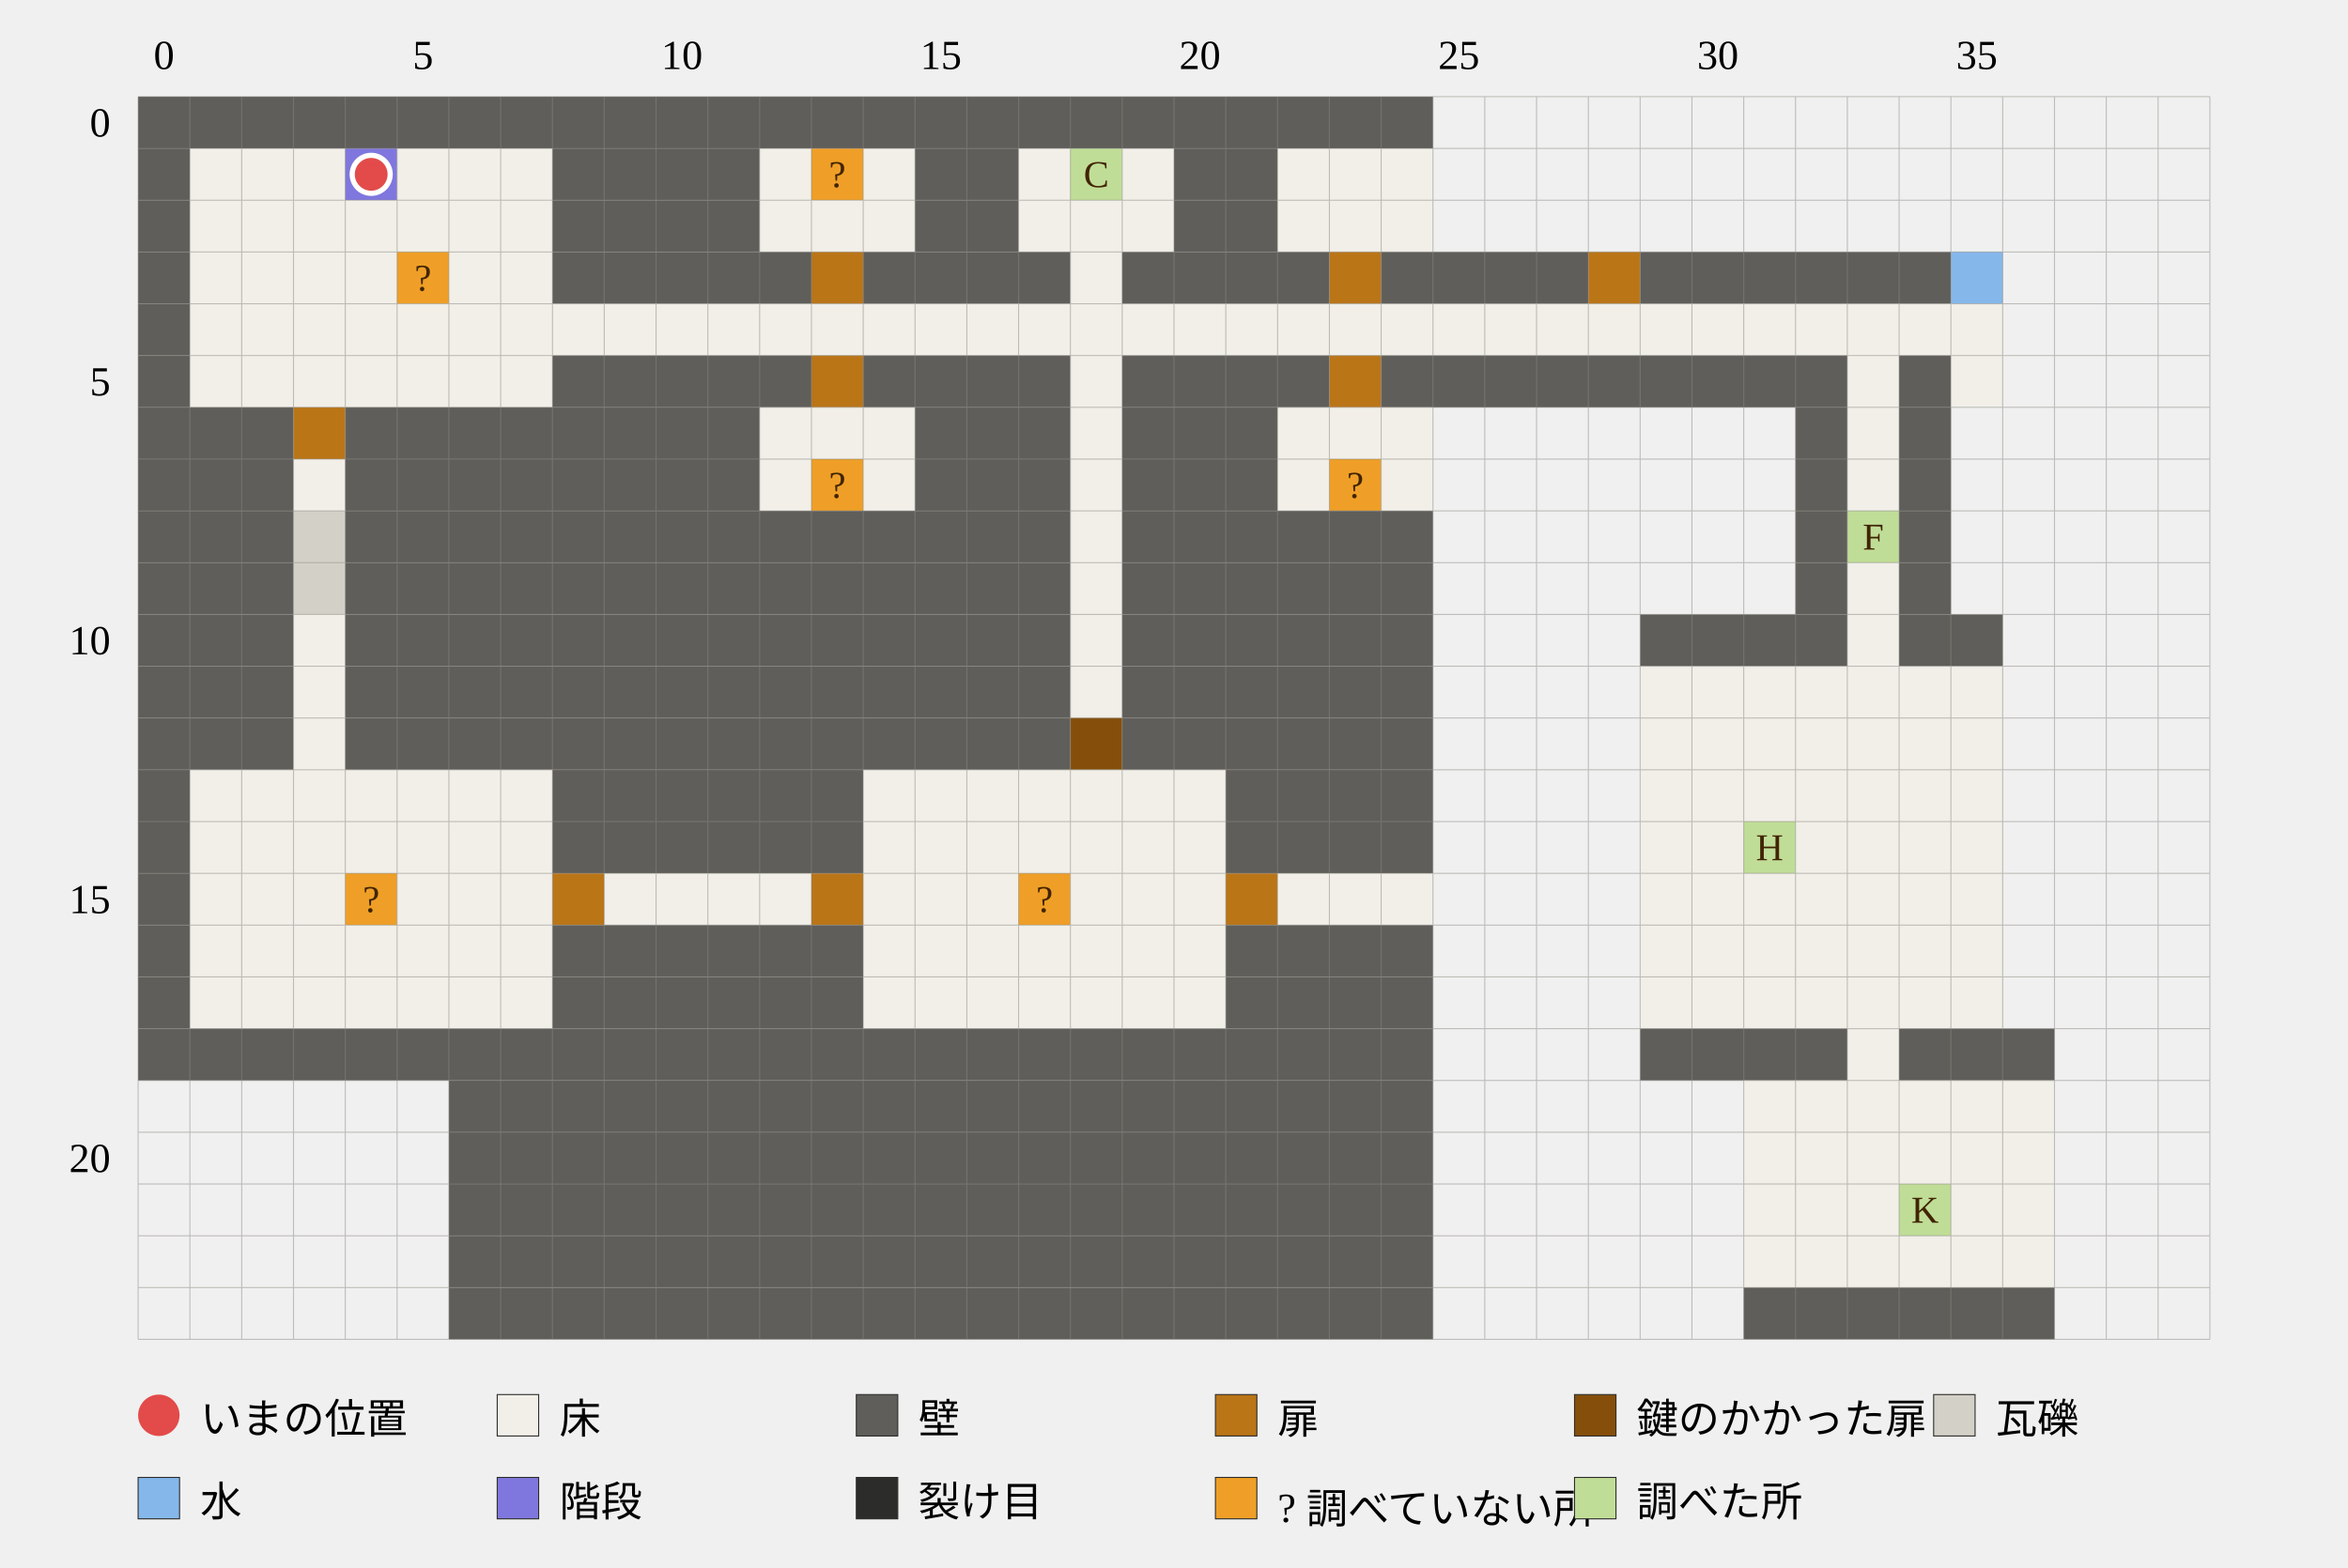
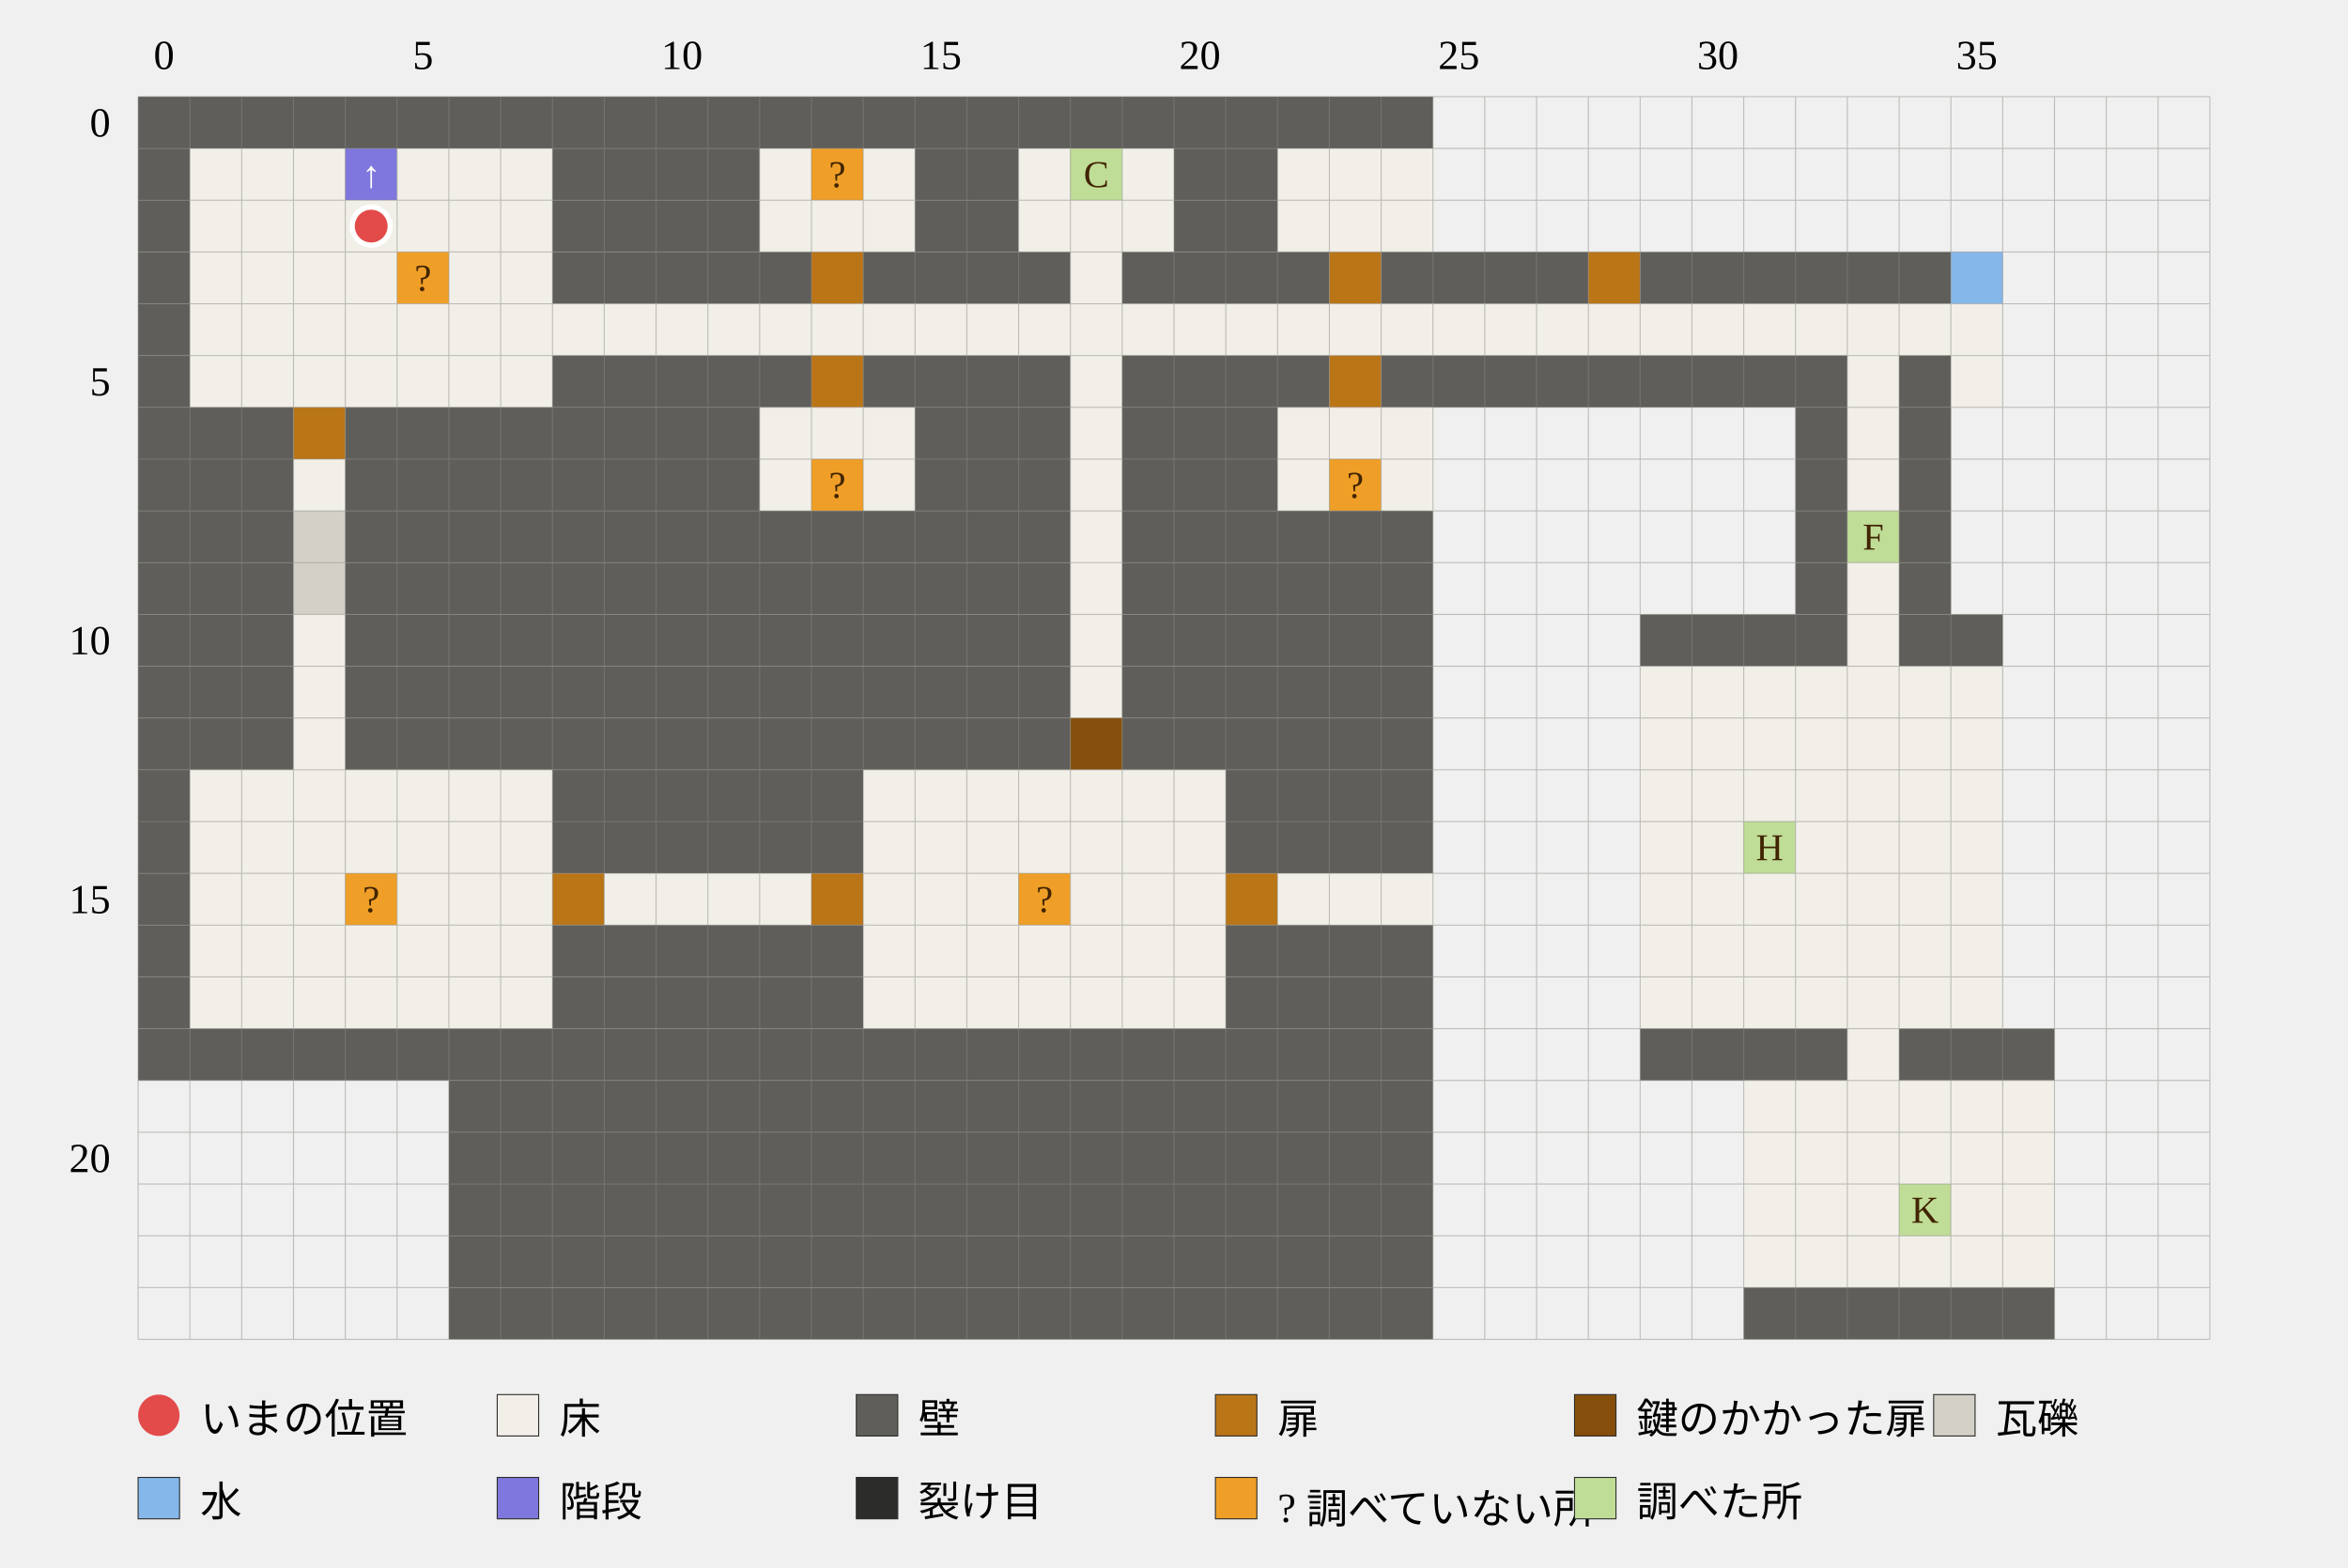
<svg width="100%" viewBox="0 0 680 454" role="img">
  <text class="ts" x="47.5" y="20" text-anchor="middle">0</text>
  <text class="ts" x="122.5" y="20" text-anchor="middle">5</text>
  <text class="ts" x="197.5" y="20" text-anchor="middle">10</text>
  <text class="ts" x="272.5" y="20" text-anchor="middle">15</text>
  <text class="ts" x="347.5" y="20" text-anchor="middle">20</text>
  <text class="ts" x="422.5" y="20" text-anchor="middle">25</text>
  <text class="ts" x="497.5" y="20" text-anchor="middle">30</text>
  <text class="ts" x="572.5" y="20" text-anchor="middle">35</text>
  <text class="ts" x="32" y="35.5" text-anchor="end" dominant-baseline="central">0</text>
  <text class="ts" x="32" y="110.5" text-anchor="end" dominant-baseline="central">5</text>
  <text class="ts" x="32" y="185.5" text-anchor="end" dominant-baseline="central">10</text>
  <text class="ts" x="32" y="260.5" text-anchor="end" dominant-baseline="central">15</text>
  <text class="ts" x="32" y="335.5" text-anchor="end" dominant-baseline="central">20</text>
  <rect x="40" y="28" width="375" height="15" fill="#5F5E5A" />
  <rect x="40" y="43" width="15" height="15" fill="#5F5E5A" />
  <rect x="55" y="43" width="45" height="15" fill="#F1EFE8" />
  <rect x="100" y="43" width="15" height="15" fill="#7F77DD" />
  <rect x="115" y="43" width="45" height="15" fill="#F1EFE8" />
  <rect x="160" y="43" width="60" height="15" fill="#5F5E5A" />
  <rect x="220" y="43" width="15" height="15" fill="#F1EFE8" />
  <rect x="235" y="43" width="15" height="15" fill="#EF9F27" />
  <rect x="250" y="43" width="15" height="15" fill="#F1EFE8" />
  <rect x="265" y="43" width="30" height="15" fill="#5F5E5A" />
  <rect x="295" y="43" width="15" height="15" fill="#F1EFE8" />
  <rect x="310" y="43" width="15" height="15" fill="#C0DD97" />
  <rect x="325" y="43" width="15" height="15" fill="#F1EFE8" />
  <rect x="340" y="43" width="30" height="15" fill="#5F5E5A" />
  <rect x="370" y="43" width="45" height="15" fill="#F1EFE8" />
  <rect x="40" y="58" width="15" height="15" fill="#5F5E5A" />
  <rect x="55" y="58" width="105" height="15" fill="#F1EFE8" />
  <rect x="160" y="58" width="60" height="15" fill="#5F5E5A" />
  <rect x="220" y="58" width="45" height="15" fill="#F1EFE8" />
  <rect x="265" y="58" width="30" height="15" fill="#5F5E5A" />
  <rect x="295" y="58" width="45" height="15" fill="#F1EFE8" />
  <rect x="340" y="58" width="30" height="15" fill="#5F5E5A" />
  <rect x="370" y="58" width="45" height="15" fill="#F1EFE8" />
  <rect x="40" y="73" width="15" height="15" fill="#5F5E5A" />
  <rect x="55" y="73" width="60" height="15" fill="#F1EFE8" />
  <rect x="115" y="73" width="15" height="15" fill="#EF9F27" />
  <rect x="130" y="73" width="30" height="15" fill="#F1EFE8" />
  <rect x="160" y="73" width="75" height="15" fill="#5F5E5A" />
  <rect x="235" y="73" width="15" height="15" fill="#BA7517" />
  <rect x="250" y="73" width="60" height="15" fill="#5F5E5A" />
  <rect x="310" y="73" width="15" height="15" fill="#F1EFE8" />
  <rect x="325" y="73" width="60" height="15" fill="#5F5E5A" />
  <rect x="385" y="73" width="15" height="15" fill="#BA7517" />
  <rect x="400" y="73" width="60" height="15" fill="#5F5E5A" />
  <rect x="460" y="73" width="15" height="15" fill="#BA7517" />
  <rect x="475" y="73" width="90" height="15" fill="#5F5E5A" />
  <rect x="565" y="73" width="15" height="15" fill="#85B7EB" />
  <rect x="40" y="88" width="15" height="15" fill="#5F5E5A" />
  <rect x="55" y="88" width="525" height="15" fill="#F1EFE8" />
  <rect x="40" y="103" width="15" height="15" fill="#5F5E5A" />
  <rect x="55" y="103" width="105" height="15" fill="#F1EFE8" />
  <rect x="160" y="103" width="75" height="15" fill="#5F5E5A" />
  <rect x="235" y="103" width="15" height="15" fill="#BA7517" />
  <rect x="250" y="103" width="60" height="15" fill="#5F5E5A" />
  <rect x="310" y="103" width="15" height="15" fill="#F1EFE8" />
  <rect x="325" y="103" width="60" height="15" fill="#5F5E5A" />
  <rect x="385" y="103" width="15" height="15" fill="#BA7517" />
  <rect x="400" y="103" width="135" height="15" fill="#5F5E5A" />
  <rect x="535" y="103" width="15" height="15" fill="#F1EFE8" />
  <rect x="550" y="103" width="15" height="15" fill="#5F5E5A" />
  <rect x="565" y="103" width="15" height="15" fill="#F1EFE8" />
  <rect x="40" y="118" width="45" height="15" fill="#5F5E5A" />
  <rect x="85" y="118" width="15" height="15" fill="#BA7517" />
  <rect x="100" y="118" width="120" height="15" fill="#5F5E5A" />
  <rect x="220" y="118" width="45" height="15" fill="#F1EFE8" />
  <rect x="265" y="118" width="45" height="15" fill="#5F5E5A" />
  <rect x="310" y="118" width="15" height="15" fill="#F1EFE8" />
  <rect x="325" y="118" width="45" height="15" fill="#5F5E5A" />
  <rect x="370" y="118" width="45" height="15" fill="#F1EFE8" />
  <rect x="520" y="118" width="15" height="15" fill="#5F5E5A" />
  <rect x="535" y="118" width="15" height="15" fill="#F1EFE8" />
  <rect x="550" y="118" width="15" height="15" fill="#5F5E5A" />
  <rect x="40" y="133" width="45" height="15" fill="#5F5E5A" />
  <rect x="85" y="133" width="15" height="15" fill="#F1EFE8" />
  <rect x="100" y="133" width="120" height="15" fill="#5F5E5A" />
  <rect x="220" y="133" width="15" height="15" fill="#F1EFE8" />
  <rect x="235" y="133" width="15" height="15" fill="#EF9F27" />
  <rect x="250" y="133" width="15" height="15" fill="#F1EFE8" />
  <rect x="265" y="133" width="45" height="15" fill="#5F5E5A" />
  <rect x="310" y="133" width="15" height="15" fill="#F1EFE8" />
  <rect x="325" y="133" width="45" height="15" fill="#5F5E5A" />
  <rect x="370" y="133" width="15" height="15" fill="#F1EFE8" />
  <rect x="385" y="133" width="15" height="15" fill="#EF9F27" />
  <rect x="400" y="133" width="15" height="15" fill="#F1EFE8" />
  <rect x="520" y="133" width="15" height="15" fill="#5F5E5A" />
  <rect x="535" y="133" width="15" height="15" fill="#F1EFE8" />
  <rect x="550" y="133" width="15" height="15" fill="#5F5E5A" />
  <rect x="40" y="148" width="45" height="15" fill="#5F5E5A" />
  <rect x="85" y="148" width="15" height="15" fill="#D3D1C7" />
  <rect x="100" y="148" width="210" height="15" fill="#5F5E5A" />
  <rect x="310" y="148" width="15" height="15" fill="#F1EFE8" />
  <rect x="325" y="148" width="90" height="15" fill="#5F5E5A" />
  <rect x="520" y="148" width="15" height="15" fill="#5F5E5A" />
  <rect x="535" y="148" width="15" height="15" fill="#C0DD97" />
  <rect x="550" y="148" width="15" height="15" fill="#5F5E5A" />
  <rect x="40" y="163" width="45" height="15" fill="#5F5E5A" />
  <rect x="85" y="163" width="15" height="15" fill="#D3D1C7" />
  <rect x="100" y="163" width="210" height="15" fill="#5F5E5A" />
  <rect x="310" y="163" width="15" height="15" fill="#F1EFE8" />
  <rect x="325" y="163" width="90" height="15" fill="#5F5E5A" />
  <rect x="520" y="163" width="15" height="15" fill="#5F5E5A" />
  <rect x="535" y="163" width="15" height="15" fill="#F1EFE8" />
  <rect x="550" y="163" width="15" height="15" fill="#5F5E5A" />
  <rect x="40" y="178" width="45" height="15" fill="#5F5E5A" />
  <rect x="85" y="178" width="15" height="15" fill="#F1EFE8" />
  <rect x="100" y="178" width="210" height="15" fill="#5F5E5A" />
  <rect x="310" y="178" width="15" height="15" fill="#F1EFE8" />
  <rect x="325" y="178" width="90" height="15" fill="#5F5E5A" />
  <rect x="475" y="178" width="60" height="15" fill="#5F5E5A" />
  <rect x="535" y="178" width="15" height="15" fill="#F1EFE8" />
  <rect x="550" y="178" width="30" height="15" fill="#5F5E5A" />
  <rect x="40" y="193" width="45" height="15" fill="#5F5E5A" />
  <rect x="85" y="193" width="15" height="15" fill="#F1EFE8" />
  <rect x="100" y="193" width="210" height="15" fill="#5F5E5A" />
  <rect x="310" y="193" width="15" height="15" fill="#F1EFE8" />
  <rect x="325" y="193" width="90" height="15" fill="#5F5E5A" />
  <rect x="475" y="193" width="105" height="15" fill="#F1EFE8" />
  <rect x="40" y="208" width="45" height="15" fill="#5F5E5A" />
  <rect x="85" y="208" width="15" height="15" fill="#F1EFE8" />
  <rect x="100" y="208" width="210" height="15" fill="#5F5E5A" />
  <rect x="310" y="208" width="15" height="15" fill="#854F0B" />
  <rect x="325" y="208" width="90" height="15" fill="#5F5E5A" />
  <rect x="475" y="208" width="105" height="15" fill="#F1EFE8" />
  <rect x="40" y="223" width="15" height="15" fill="#5F5E5A" />
  <rect x="55" y="223" width="105" height="15" fill="#F1EFE8" />
  <rect x="160" y="223" width="90" height="15" fill="#5F5E5A" />
  <rect x="250" y="223" width="105" height="15" fill="#F1EFE8" />
  <rect x="355" y="223" width="60" height="15" fill="#5F5E5A" />
  <rect x="475" y="223" width="105" height="15" fill="#F1EFE8" />
  <rect x="40" y="238" width="15" height="15" fill="#5F5E5A" />
  <rect x="55" y="238" width="105" height="15" fill="#F1EFE8" />
  <rect x="160" y="238" width="90" height="15" fill="#5F5E5A" />
  <rect x="250" y="238" width="105" height="15" fill="#F1EFE8" />
  <rect x="355" y="238" width="60" height="15" fill="#5F5E5A" />
  <rect x="475" y="238" width="30" height="15" fill="#F1EFE8" />
  <rect x="505" y="238" width="15" height="15" fill="#C0DD97" />
  <rect x="520" y="238" width="60" height="15" fill="#F1EFE8" />
  <rect x="40" y="253" width="15" height="15" fill="#5F5E5A" />
  <rect x="55" y="253" width="45" height="15" fill="#F1EFE8" />
  <rect x="100" y="253" width="15" height="15" fill="#EF9F27" />
  <rect x="115" y="253" width="45" height="15" fill="#F1EFE8" />
  <rect x="160" y="253" width="15" height="15" fill="#BA7517" />
  <rect x="175" y="253" width="60" height="15" fill="#F1EFE8" />
  <rect x="235" y="253" width="15" height="15" fill="#BA7517" />
  <rect x="250" y="253" width="45" height="15" fill="#F1EFE8" />
  <rect x="295" y="253" width="15" height="15" fill="#EF9F27" />
  <rect x="310" y="253" width="45" height="15" fill="#F1EFE8" />
  <rect x="355" y="253" width="15" height="15" fill="#BA7517" />
  <rect x="370" y="253" width="45" height="15" fill="#F1EFE8" />
  <rect x="475" y="253" width="105" height="15" fill="#F1EFE8" />
  <rect x="40" y="268" width="15" height="15" fill="#5F5E5A" />
  <rect x="55" y="268" width="105" height="15" fill="#F1EFE8" />
  <rect x="160" y="268" width="90" height="15" fill="#5F5E5A" />
  <rect x="250" y="268" width="105" height="15" fill="#F1EFE8" />
  <rect x="355" y="268" width="60" height="15" fill="#5F5E5A" />
  <rect x="475" y="268" width="105" height="15" fill="#F1EFE8" />
  <rect x="40" y="283" width="15" height="15" fill="#5F5E5A" />
  <rect x="55" y="283" width="105" height="15" fill="#F1EFE8" />
  <rect x="160" y="283" width="90" height="15" fill="#5F5E5A" />
  <rect x="250" y="283" width="105" height="15" fill="#F1EFE8" />
  <rect x="355" y="283" width="60" height="15" fill="#5F5E5A" />
  <rect x="475" y="283" width="105" height="15" fill="#F1EFE8" />
  <rect x="40" y="298" width="375" height="15" fill="#5F5E5A" />
  <rect x="475" y="298" width="60" height="15" fill="#5F5E5A" />
  <rect x="535" y="298" width="15" height="15" fill="#F1EFE8" />
  <rect x="550" y="298" width="45" height="15" fill="#5F5E5A" />
  <rect x="130" y="313" width="285" height="15" fill="#5F5E5A" />
  <rect x="505" y="313" width="90" height="15" fill="#F1EFE8" />
  <rect x="130" y="328" width="285" height="15" fill="#5F5E5A" />
  <rect x="505" y="328" width="90" height="15" fill="#F1EFE8" />
  <rect x="130" y="343" width="285" height="15" fill="#5F5E5A" />
  <rect x="505" y="343" width="45" height="15" fill="#F1EFE8" />
  <rect x="550" y="343" width="15" height="15" fill="#C0DD97" />
  <rect x="565" y="343" width="30" height="15" fill="#F1EFE8" />
  <rect x="130" y="358" width="285" height="15" fill="#5F5E5A" />
  <rect x="505" y="358" width="90" height="15" fill="#F1EFE8" />
  <rect x="130" y="373" width="285" height="15" fill="#5F5E5A" />
  <rect x="505" y="373" width="90" height="15" fill="#5F5E5A" />
  <path d="M40 28V388M55 28V388M70 28V388M85 28V388M100 28V388M115 28V388M130 28V388M145 28V388M160 28V388M175 28V388M190 28V388M205 28V388M220 28V388M235 28V388M250 28V388M265 28V388M280 28V388M295 28V388M310 28V388M325 28V388M340 28V388M355 28V388M370 28V388M385 28V388M400 28V388M415 28V388M430 28V388M445 28V388M460 28V388M475 28V388M490 28V388M505 28V388M520 28V388M535 28V388M550 28V388M565 28V388M580 28V388M595 28V388M610 28V388M625 28V388M640 28V388M40 28H640M40 43H640M40 58H640M40 73H640M40 88H640M40 103H640M40 118H640M40 133H640M40 148H640M40 163H640M40 178H640M40 193H640M40 208H640M40 223H640M40 238H640M40 253H640M40 268H640M40 283H640M40 298H640M40 313H640M40 328H640M40 343H640M40 358H640M40 373H640M40 388H640" stroke="#888780" stroke-width="0.3" fill="none" opacity="0.5" />
  <text class="th" x="107.5" y="50.5" text-anchor="middle" dominant-baseline="central" style="fill:#FFFFFF;font-size:11px">↑</text>
  <text class="th" x="242.5" y="50.5" text-anchor="middle" dominant-baseline="central" style="fill:#412402;font-size:11px">?</text>
  <text class="th" x="317.5" y="50.5" text-anchor="middle" dominant-baseline="central" style="fill:#412402;font-size:11px">C</text>
  <text class="th" x="122.5" y="80.5" text-anchor="middle" dominant-baseline="central" style="fill:#412402;font-size:11px">?</text>
  <text class="th" x="242.5" y="140.5" text-anchor="middle" dominant-baseline="central" style="fill:#412402;font-size:11px">?</text>
  <text class="th" x="392.5" y="140.5" text-anchor="middle" dominant-baseline="central" style="fill:#412402;font-size:11px">?</text>
  <text class="th" x="542.5" y="155.5" text-anchor="middle" dominant-baseline="central" style="fill:#412402;font-size:11px">F</text>
  <text class="th" x="512.5" y="245.5" text-anchor="middle" dominant-baseline="central" style="fill:#412402;font-size:11px">H</text>
  <text class="th" x="107.5" y="260.5" text-anchor="middle" dominant-baseline="central" style="fill:#412402;font-size:11px">?</text>
  <text class="th" x="302.5" y="260.5" text-anchor="middle" dominant-baseline="central" style="fill:#412402;font-size:11px">?</text>
  <text class="th" x="557.5" y="350.5" text-anchor="middle" dominant-baseline="central" style="fill:#412402;font-size:11px">K</text>
-   <circle cx="107.5" cy="50.5" r="5.5" fill="#E24B4A" stroke="#FFFFFF" stroke-width="1.5" />
+   <circle cx="107.5" cy="65.5" r="5.5" fill="#E24B4A" stroke="#FFFFFF" stroke-width="1.5" />
  <circle cx="46" cy="410" r="6" fill="#E24B4A" />
  <text class="ts" x="58" y="410" dominant-baseline="central">いまの位置</text>
  <rect x="144" y="404" width="12" height="12" fill="#F1EFE8" stroke="#2C2C2A" stroke-width="0.3" />
  <text class="ts" x="162" y="410" dominant-baseline="central">床</text>
  <rect x="248" y="404" width="12" height="12" fill="#5F5E5A" stroke="#2C2C2A" stroke-width="0.3" />
  <text class="ts" x="266" y="410" dominant-baseline="central">壁</text>
  <rect x="352" y="404" width="12" height="12" fill="#BA7517" stroke="#2C2C2A" stroke-width="0.3" />
  <text class="ts" x="370" y="410" dominant-baseline="central">扉</text>
  <rect x="456" y="404" width="12" height="12" fill="#854F0B" stroke="#2C2C2A" stroke-width="0.3" />
  <text class="ts" x="474" y="410" dominant-baseline="central">鍵のかかった扉</text>
  <rect x="560" y="404" width="12" height="12" fill="#D3D1C7" stroke="#2C2C2A" stroke-width="0.3" />
  <text class="ts" x="578" y="410" dominant-baseline="central">瓦礫</text>
  <rect x="40" y="428" width="12" height="12" fill="#85B7EB" stroke="#2C2C2A" stroke-width="0.3" />
  <text class="ts" x="58" y="434" dominant-baseline="central">水</text>
  <rect x="144" y="428" width="12" height="12" fill="#7F77DD" stroke="#2C2C2A" stroke-width="0.3" />
  <text class="ts" x="162" y="434" dominant-baseline="central">階段</text>
  <rect x="248" y="428" width="12" height="12" fill="#2C2C2A" stroke="#2C2C2A" stroke-width="0.3" />
  <text class="ts" x="266" y="434" dominant-baseline="central">裂け目</text>
  <rect x="352" y="428" width="12" height="12" fill="#EF9F27" stroke="#2C2C2A" stroke-width="0.3" />
  <text class="ts" x="370" y="434" dominant-baseline="central">? 調べていない所</text>
  <rect x="456" y="428" width="12" height="12" fill="#C0DD97" stroke="#2C2C2A" stroke-width="0.3" />
  <text class="ts" x="474" y="434" dominant-baseline="central">調べた所</text>
</svg>
